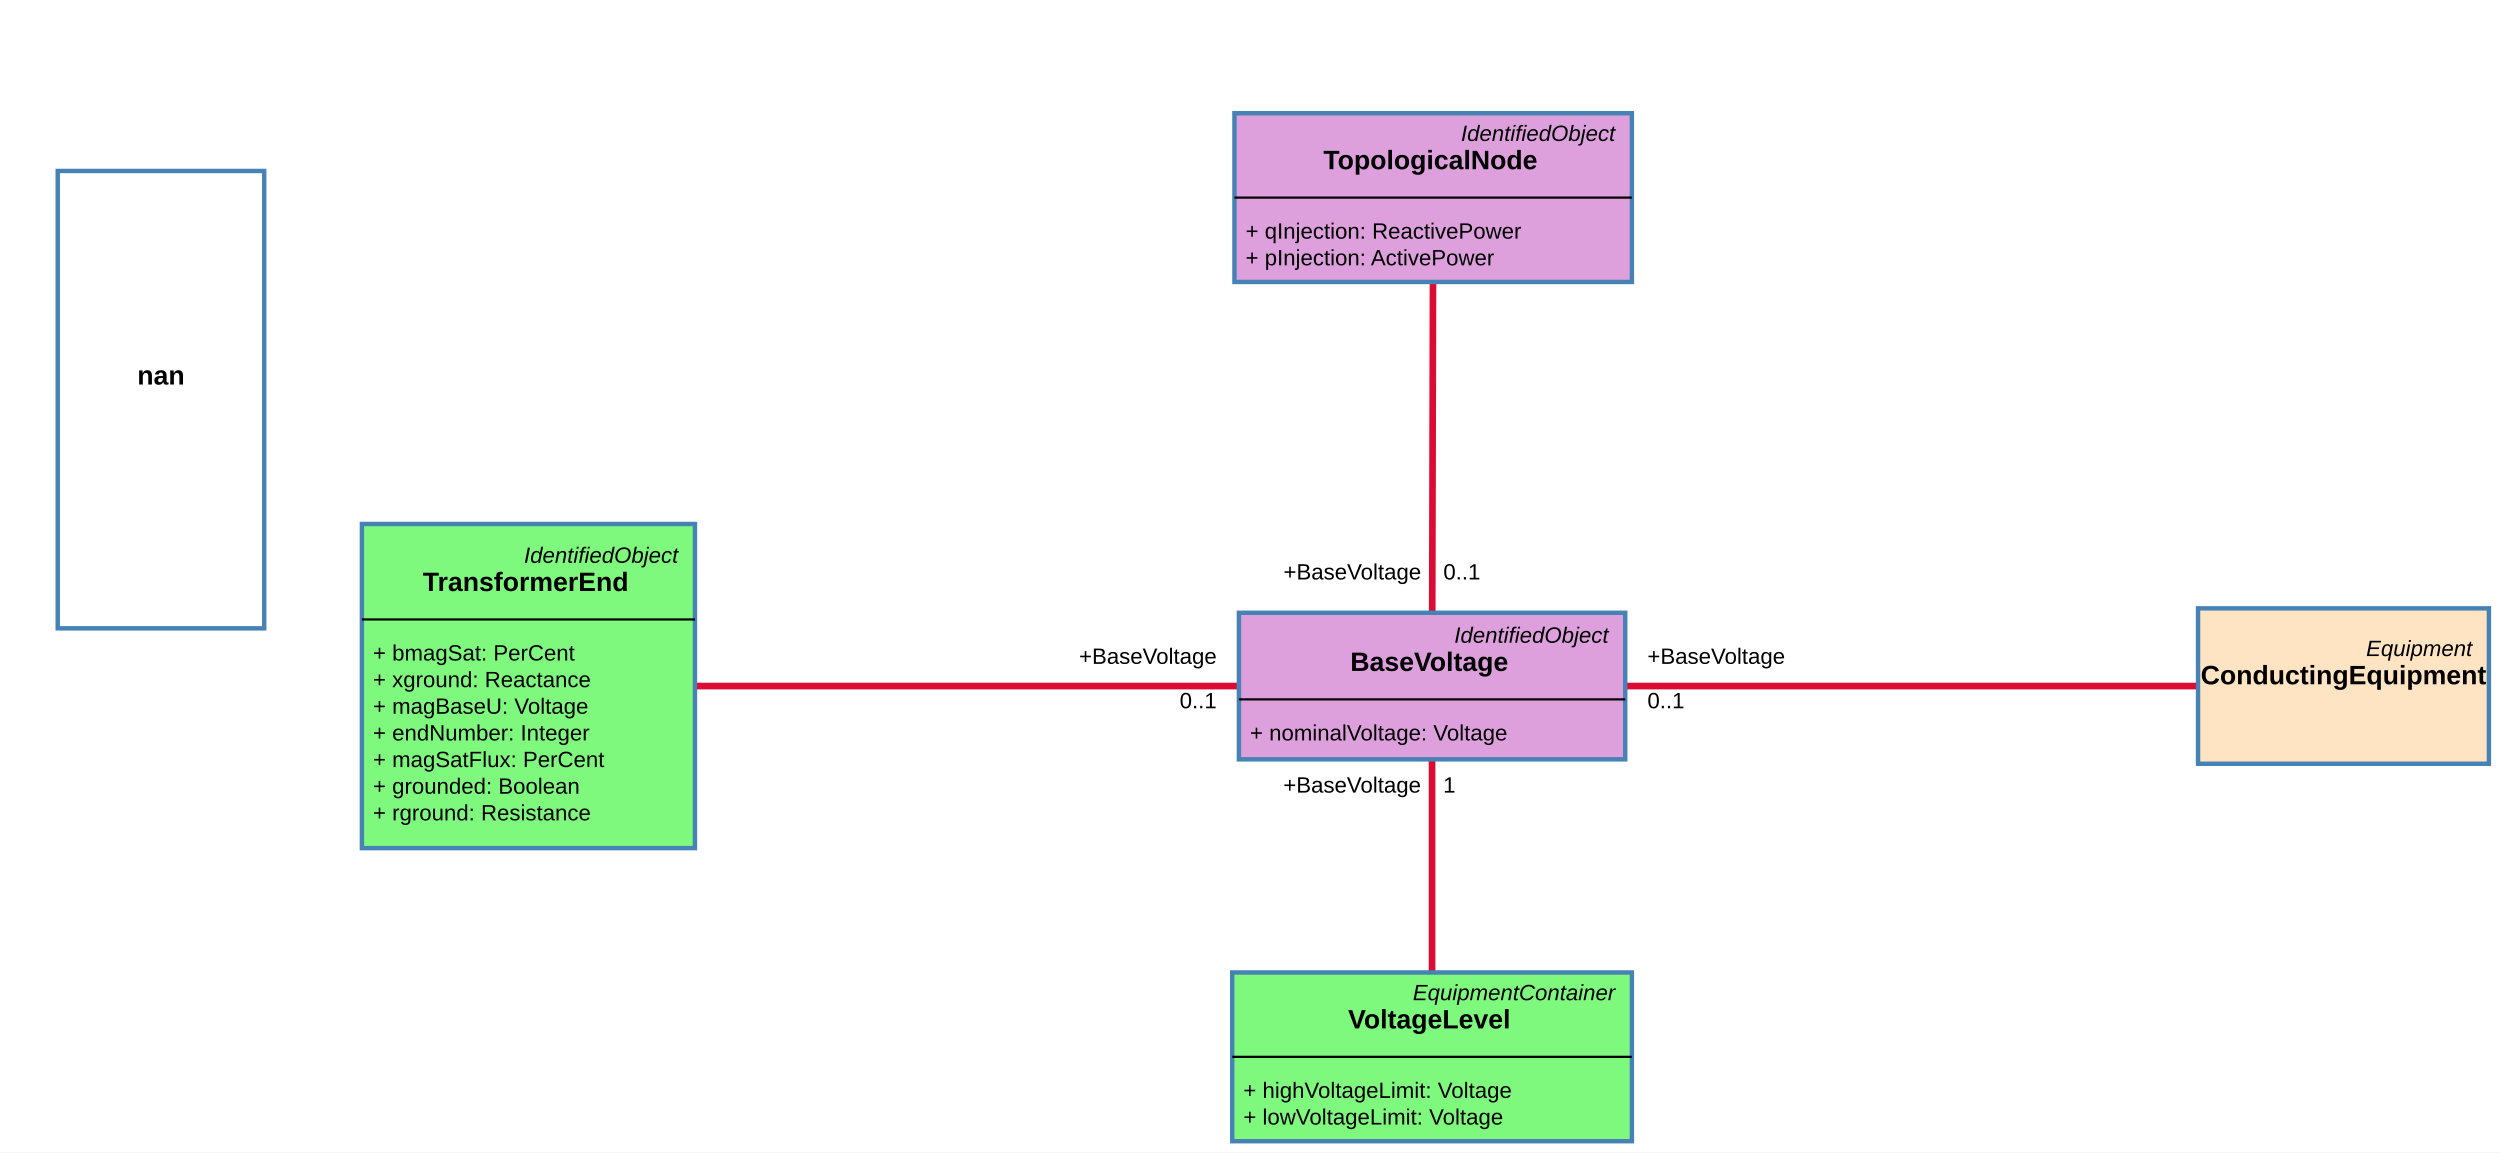
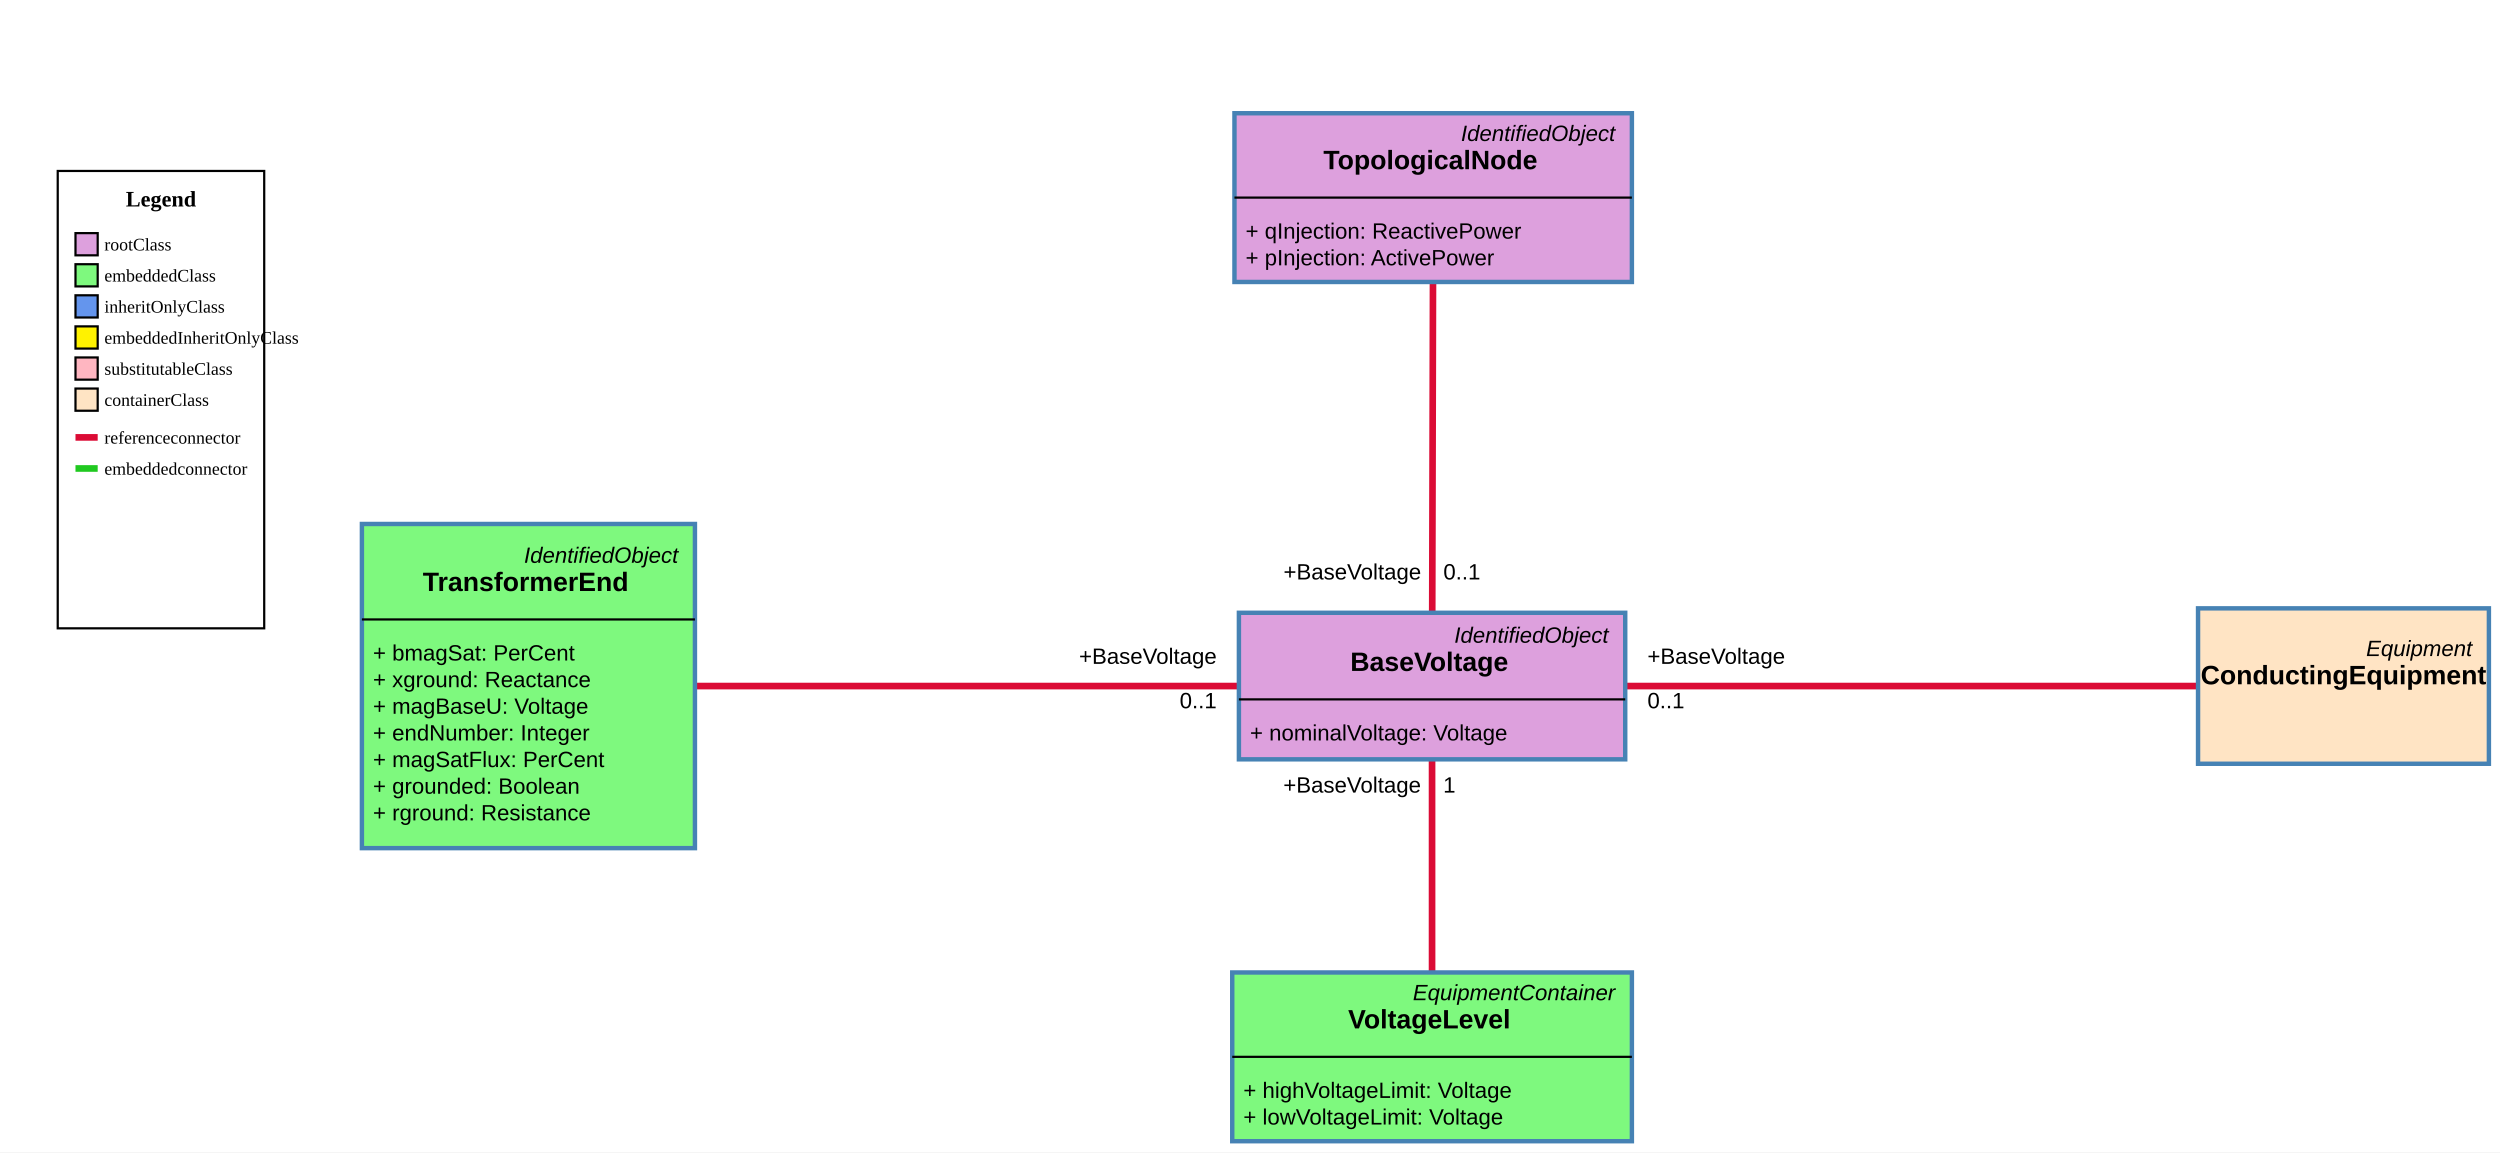
<svg xmlns="http://www.w3.org/2000/svg" width="1126" height="519" style="-webkit-tap-highlight-color: rgba(0, 0, 0, 0);">
  <rect width="100%" height="100%" fill="white" />
  <g class="zoom-group">
    <defs>
      <marker id="arrowhead" viewBox="-0 -5 10 10" refX="5" refY="0" orient="auto" markerWidth="10" markerHeight="10" xoverflow="visible">
        <path d="M 0,-5 L 10 ,0 L 0,5" fill="black" style="stroke: none;" />
      </marker>
    </defs>
    <line class="link" x1="645" y1="476" x2="645" y2="309" stroke="#DB0B35" stroke-width="3" />
    <line class="link" x1="238" y1="309" x2="645" y2="309" stroke="#DB0B35" stroke-width="3" />
    <line class="link" x1="645" y1="309" x2="1055.5" y2="309" stroke="#DB0B35" stroke-width="3" />
    <line class="link" x1="645.5" y1="89" x2="645" y2="309" stroke="#DB0B35" stroke-width="3" />
    <g class="draggable" transform="translate(558, 276)">
      <rect class="box" width="174" height="66" style="fill: #DDA0DD; stroke: steelblue; stroke-width: 2px; cursor: move;" />
      <text x="0" y="0" text-anchor="start" font-size="10px">
        <tspan x="169" y="10" dy=".35em" text-anchor="end" style="font-family: Arial, sans-serif; font-weight: 400; font-style: italic; fill: black; font-size: 10px; pointer-events: none;">IdentifiedObject</tspan>
        <tspan x="87" y="22" dy=".35em" text-anchor="middle" style="font-family: Arial, sans-serif; font-weight: 700; font-style: normal; fill: black; font-size: 12px; pointer-events: none;">BaseVoltage</tspan>
        <tspan x="5" y="54" dy=".35em" text-anchor="start" style="font-family: Arial, sans-serif; font-weight: 400; font-style: normal; fill: black; font-size: 10px; pointer-events: none;">+   nominalVoltage: Voltage</tspan>
      </text>
      <line x1="0" x2="174" y1="39" y2="39" stroke="black" stroke-width="1" />
    </g>
    <g class="draggable" transform="translate(990, 274)">
      <rect class="box" width="131" height="70" style="fill: #FFE4C4; stroke: steelblue; stroke-width: 2px; cursor: move;" />
      <text x="0" y="0" text-anchor="start" font-size="10px">
        <tspan x="126" y="18" dy=".35em" text-anchor="end" style="font-family: Arial, sans-serif; font-weight: 400; font-style: italic; fill: black; font-size: 10px; pointer-events: none;">Equipment</tspan>
        <tspan x="65.5" y="30" dy=".35em" text-anchor="middle" style="font-family: Arial, sans-serif; font-weight: 700; font-style: normal; fill: black; font-size: 12px; pointer-events: none;">ConductingEquipment</tspan>
      </text>
    </g>
    <g class="draggable" transform="translate(555, 438)">
      <rect class="box" width="180" height="76" style="fill: #7EF97E; stroke: steelblue; stroke-width: 2px; cursor: move;" />
      <text x="0" y="0" text-anchor="start" font-size="10px">
        <tspan x="175" y="9" dy=".35em" text-anchor="end" style="font-family: Arial, sans-serif; font-weight: 400; font-style: italic; fill: black; font-size: 10px; pointer-events: none;">EquipmentContainer</tspan>
        <tspan x="90" y="21" dy=".35em" text-anchor="middle" style="font-family: Arial, sans-serif; font-weight: 700; font-style: normal; fill: black; font-size: 12px; pointer-events: none;">VoltageLevel</tspan>
        <tspan x="5" y="53" dy=".35em" text-anchor="start" style="font-family: Arial, sans-serif; font-weight: 400; font-style: normal; fill: black; font-size: 10px; pointer-events: none;">+   highVoltageLimit: Voltage</tspan>
        <tspan x="5" y="65" dy=".35em" text-anchor="start" style="font-family: Arial, sans-serif; font-weight: 400; font-style: normal; fill: black; font-size: 10px; pointer-events: none;">+   lowVoltageLimit: Voltage</tspan>
      </text>
      <line x1="0" x2="180" y1="38" y2="38" stroke="black" stroke-width="1" />
    </g>
    <g class="draggable" transform="translate(556, 51)">
      <rect class="box" width="179" height="76" style="fill: #DDA0DD; stroke: steelblue; stroke-width: 2px; cursor: move;" />
      <text x="0" y="0" text-anchor="start" font-size="10px">
        <tspan x="174" y="9" dy=".35em" text-anchor="end" style="font-family: Arial, sans-serif; font-weight: 400; font-style: italic; fill: black; font-size: 10px; pointer-events: none;">IdentifiedObject</tspan>
        <tspan x="89.5" y="21" dy=".35em" text-anchor="middle" style="font-family: Arial, sans-serif; font-weight: 700; font-style: normal; fill: black; font-size: 12px; pointer-events: none;">TopologicalNode</tspan>
        <tspan x="5" y="53" dy=".35em" text-anchor="start" style="font-family: Arial, sans-serif; font-weight: 400; font-style: normal; fill: black; font-size: 10px; pointer-events: none;">+   qInjection: ReactivePower</tspan>
        <tspan x="5" y="65" dy=".35em" text-anchor="start" style="font-family: Arial, sans-serif; font-weight: 400; font-style: normal; fill: black; font-size: 10px; pointer-events: none;">+   pInjection: ActivePower</tspan>
      </text>
      <line x1="0" x2="179" y1="38" y2="38" stroke="black" stroke-width="1" />
    </g>
    <g class="draggable" transform="translate(163, 236)">
      <rect class="box" width="150" height="146" style="fill: #7EF97E; stroke: steelblue; stroke-width: 2px; cursor: move;" />
      <text x="0" y="0" text-anchor="start" font-size="10px">
        <tspan x="145" y="14" dy=".35em" text-anchor="end" style="font-family: Arial, sans-serif; font-weight: 400; font-style: italic; fill: black; font-size: 10px; pointer-events: none;">IdentifiedObject</tspan>
        <tspan x="75" y="26" dy=".35em" text-anchor="middle" style="font-family: Arial, sans-serif; font-weight: 700; font-style: normal; fill: black; font-size: 12px; pointer-events: none;">TransformerEnd</tspan>
        <tspan x="5" y="58" dy=".35em" text-anchor="start" style="font-family: Arial, sans-serif; font-weight: 400; font-style: normal; fill: black; font-size: 10px; pointer-events: none;">+   bmagSat: PerCent</tspan>
        <tspan x="5" y="70" dy=".35em" text-anchor="start" style="font-family: Arial, sans-serif; font-weight: 400; font-style: normal; fill: black; font-size: 10px; pointer-events: none;">+   xground: Reactance</tspan>
        <tspan x="5" y="82" dy=".35em" text-anchor="start" style="font-family: Arial, sans-serif; font-weight: 400; font-style: normal; fill: black; font-size: 10px; pointer-events: none;">+   magBaseU: Voltage</tspan>
        <tspan x="5" y="94" dy=".35em" text-anchor="start" style="font-family: Arial, sans-serif; font-weight: 400; font-style: normal; fill: black; font-size: 10px; pointer-events: none;">+   endNumber: Integer</tspan>
        <tspan x="5" y="106" dy=".35em" text-anchor="start" style="font-family: Arial, sans-serif; font-weight: 400; font-style: normal; fill: black; font-size: 10px; pointer-events: none;">+   magSatFlux: PerCent</tspan>
        <tspan x="5" y="118" dy=".35em" text-anchor="start" style="font-family: Arial, sans-serif; font-weight: 400; font-style: normal; fill: black; font-size: 10px; pointer-events: none;">+   grounded: Boolean</tspan>
        <tspan x="5" y="130" dy=".35em" text-anchor="start" style="font-family: Arial, sans-serif; font-weight: 400; font-style: normal; fill: black; font-size: 10px; pointer-events: none;">+   rground: Resistance</tspan>
      </text>
      <line x1="0" x2="150" y1="43" y2="43" stroke="black" stroke-width="1" />
    </g>
-     <g class="draggable" transform="translate(26, 77)">
-       <rect class="box" width="93" height="206" style="fill: #FFFFFF; stroke: steelblue; stroke-width: 2px; cursor: move;" />
-       <text x="0" y="0" text-anchor="start" font-size="10px">
-         <tspan x="46.5" y="92" dy=".35em" text-anchor="middle" style="font-family: Arial, sans-serif; font-weight: 700; font-style: normal; fill: black; font-size: 12px; pointer-events: none;">nan</tspan>
-       </text>
-     </g>
    <text class="link-text-start-top" x="640" y="433" text-anchor="end" dy="-1em" style="font-family: Arial, sans-serif; font-size: 10px; fill: black;" />
    <text class="link-text-start-top" x="323" y="309" text-anchor="start" dy="-1em" style="font-family: Arial, sans-serif; font-size: 10px; fill: black;" />
    <text class="link-text-start-top" x="742" y="309" text-anchor="start" dy="-1em" style="font-family: Arial, sans-serif; font-size: 10px; fill: black;">+BaseVoltage</text>
    <text class="link-text-start-top" x="640.402" y="132" text-anchor="end" dy="1em" style="font-family: Arial, sans-serif; font-size: 10px; fill: black;" />
    <text class="link-text-start-btm" x="650" y="433" dy="-1em" text-anchor="start" style="font-family: Arial, sans-serif; font-size: 10px; fill: black;" />
    <text class="link-text-start-btm" x="323" y="309" dy="1em" text-anchor="start" style="font-family: Arial, sans-serif; font-size: 10px; fill: black;" />
    <text class="link-text-start-btm" x="742" y="309" dy="1em" text-anchor="start" style="font-family: Arial, sans-serif; font-size: 10px; fill: black;">0..1</text>
    <text class="link-text-start-btm" x="650.402" y="132" dy="1em" text-anchor="start" style="font-family: Arial, sans-serif; font-size: 10px; fill: black;" />
    <text class="link-text-end-top" x="640" y="347" dy="1em" text-anchor="end" style="font-family: Arial, sans-serif; font-size: 10px; fill: black;">+BaseVoltage</text>
    <text class="link-text-end-top" x="548" y="309" dy="-1em" text-anchor="end" style="font-family: Arial, sans-serif; font-size: 10px; fill: black;">+BaseVoltage</text>
    <text class="link-text-end-top" x="980" y="309" dy="-1em" text-anchor="end" style="font-family: Arial, sans-serif; font-size: 10px; fill: black;" />
    <text class="link-text-end-top" x="640.086" y="271" dy="-1em" text-anchor="end" style="font-family: Arial, sans-serif; font-size: 10px; fill: black;">+BaseVoltage</text>
    <text class="link-text-end-btm" x="650" y="347" dy="1em" text-anchor="start" style="font-family: Arial, sans-serif; font-size: 10px; fill: black;">1</text>
    <text class="link-text-end-btm" x="548" y="309" dy="1em" text-anchor="end" style="font-family: Arial, sans-serif; font-size: 10px; fill: black;">0..1</text>
    <text class="link-text-end-btm" x="980" y="309" dy="1em" text-anchor="end" style="font-family: Arial, sans-serif; font-size: 10px; fill: black;" />
    <text class="link-text-end-btm" x="650.086" y="271" dy="-1em" text-anchor="start" style="font-family: Arial, sans-serif; font-size: 10px; fill: black;">0..1</text>
+     <g class="legend" transform="translate(26, 77)">
+       <rect width="93" height="206" fill="white" stroke="black" stroke-width="1" />
+       <text x="46.5" y="16" text-anchor="middle" font-weight="bold" font-size="10px">Legend</text>
+       <rect x="8" y="28" width="10" height="10" fill="#DDA0DD" stroke="black" stroke-width="1" />
+       <text x="21" y="33" dy="0.35em" font-size="8px">rootClass</text>
+       <rect x="8" y="42" width="10" height="10" fill="#7EF97E" stroke="black" stroke-width="1" />
+       <text x="21" y="47" dy="0.35em" font-size="8px">embeddedClass</text>
+       <rect x="8" y="56" width="10" height="10" fill="#6495ED" stroke="black" stroke-width="1" />
+       <text x="21" y="61" dy="0.35em" font-size="8px">inheritOnlyClass</text>
+       <rect x="8" y="70" width="10" height="10" fill="#FFF200" stroke="black" stroke-width="1" />
+       <text x="21" y="75" dy="0.35em" font-size="8px">embeddedInheritOnlyClass</text>
+       <rect x="8" y="84" width="10" height="10" fill="#FFB6C1" stroke="black" stroke-width="1" />
+       <text x="21" y="89" dy="0.35em" font-size="8px">substitutableClass</text>
+       <rect x="8" y="98" width="10" height="10" fill="#FFE4C4" stroke="black" stroke-width="1" />
+       <text x="21" y="103" dy="0.35em" font-size="8px">containerClass</text>
+       <line x1="8" x2="18" y1="120" y2="120" stroke="#DB0B35" stroke-width="3" />
+       <text x="21" y="120" dy="0.35em" font-size="8px">referenceconnector</text>
+       <line x1="8" x2="18" y1="134" y2="134" stroke="#20C920" stroke-width="3" />
+       <text x="21" y="134" dy="0.35em" font-size="8px">embeddedconnector</text>
+     </g>
  </g>
</svg>
